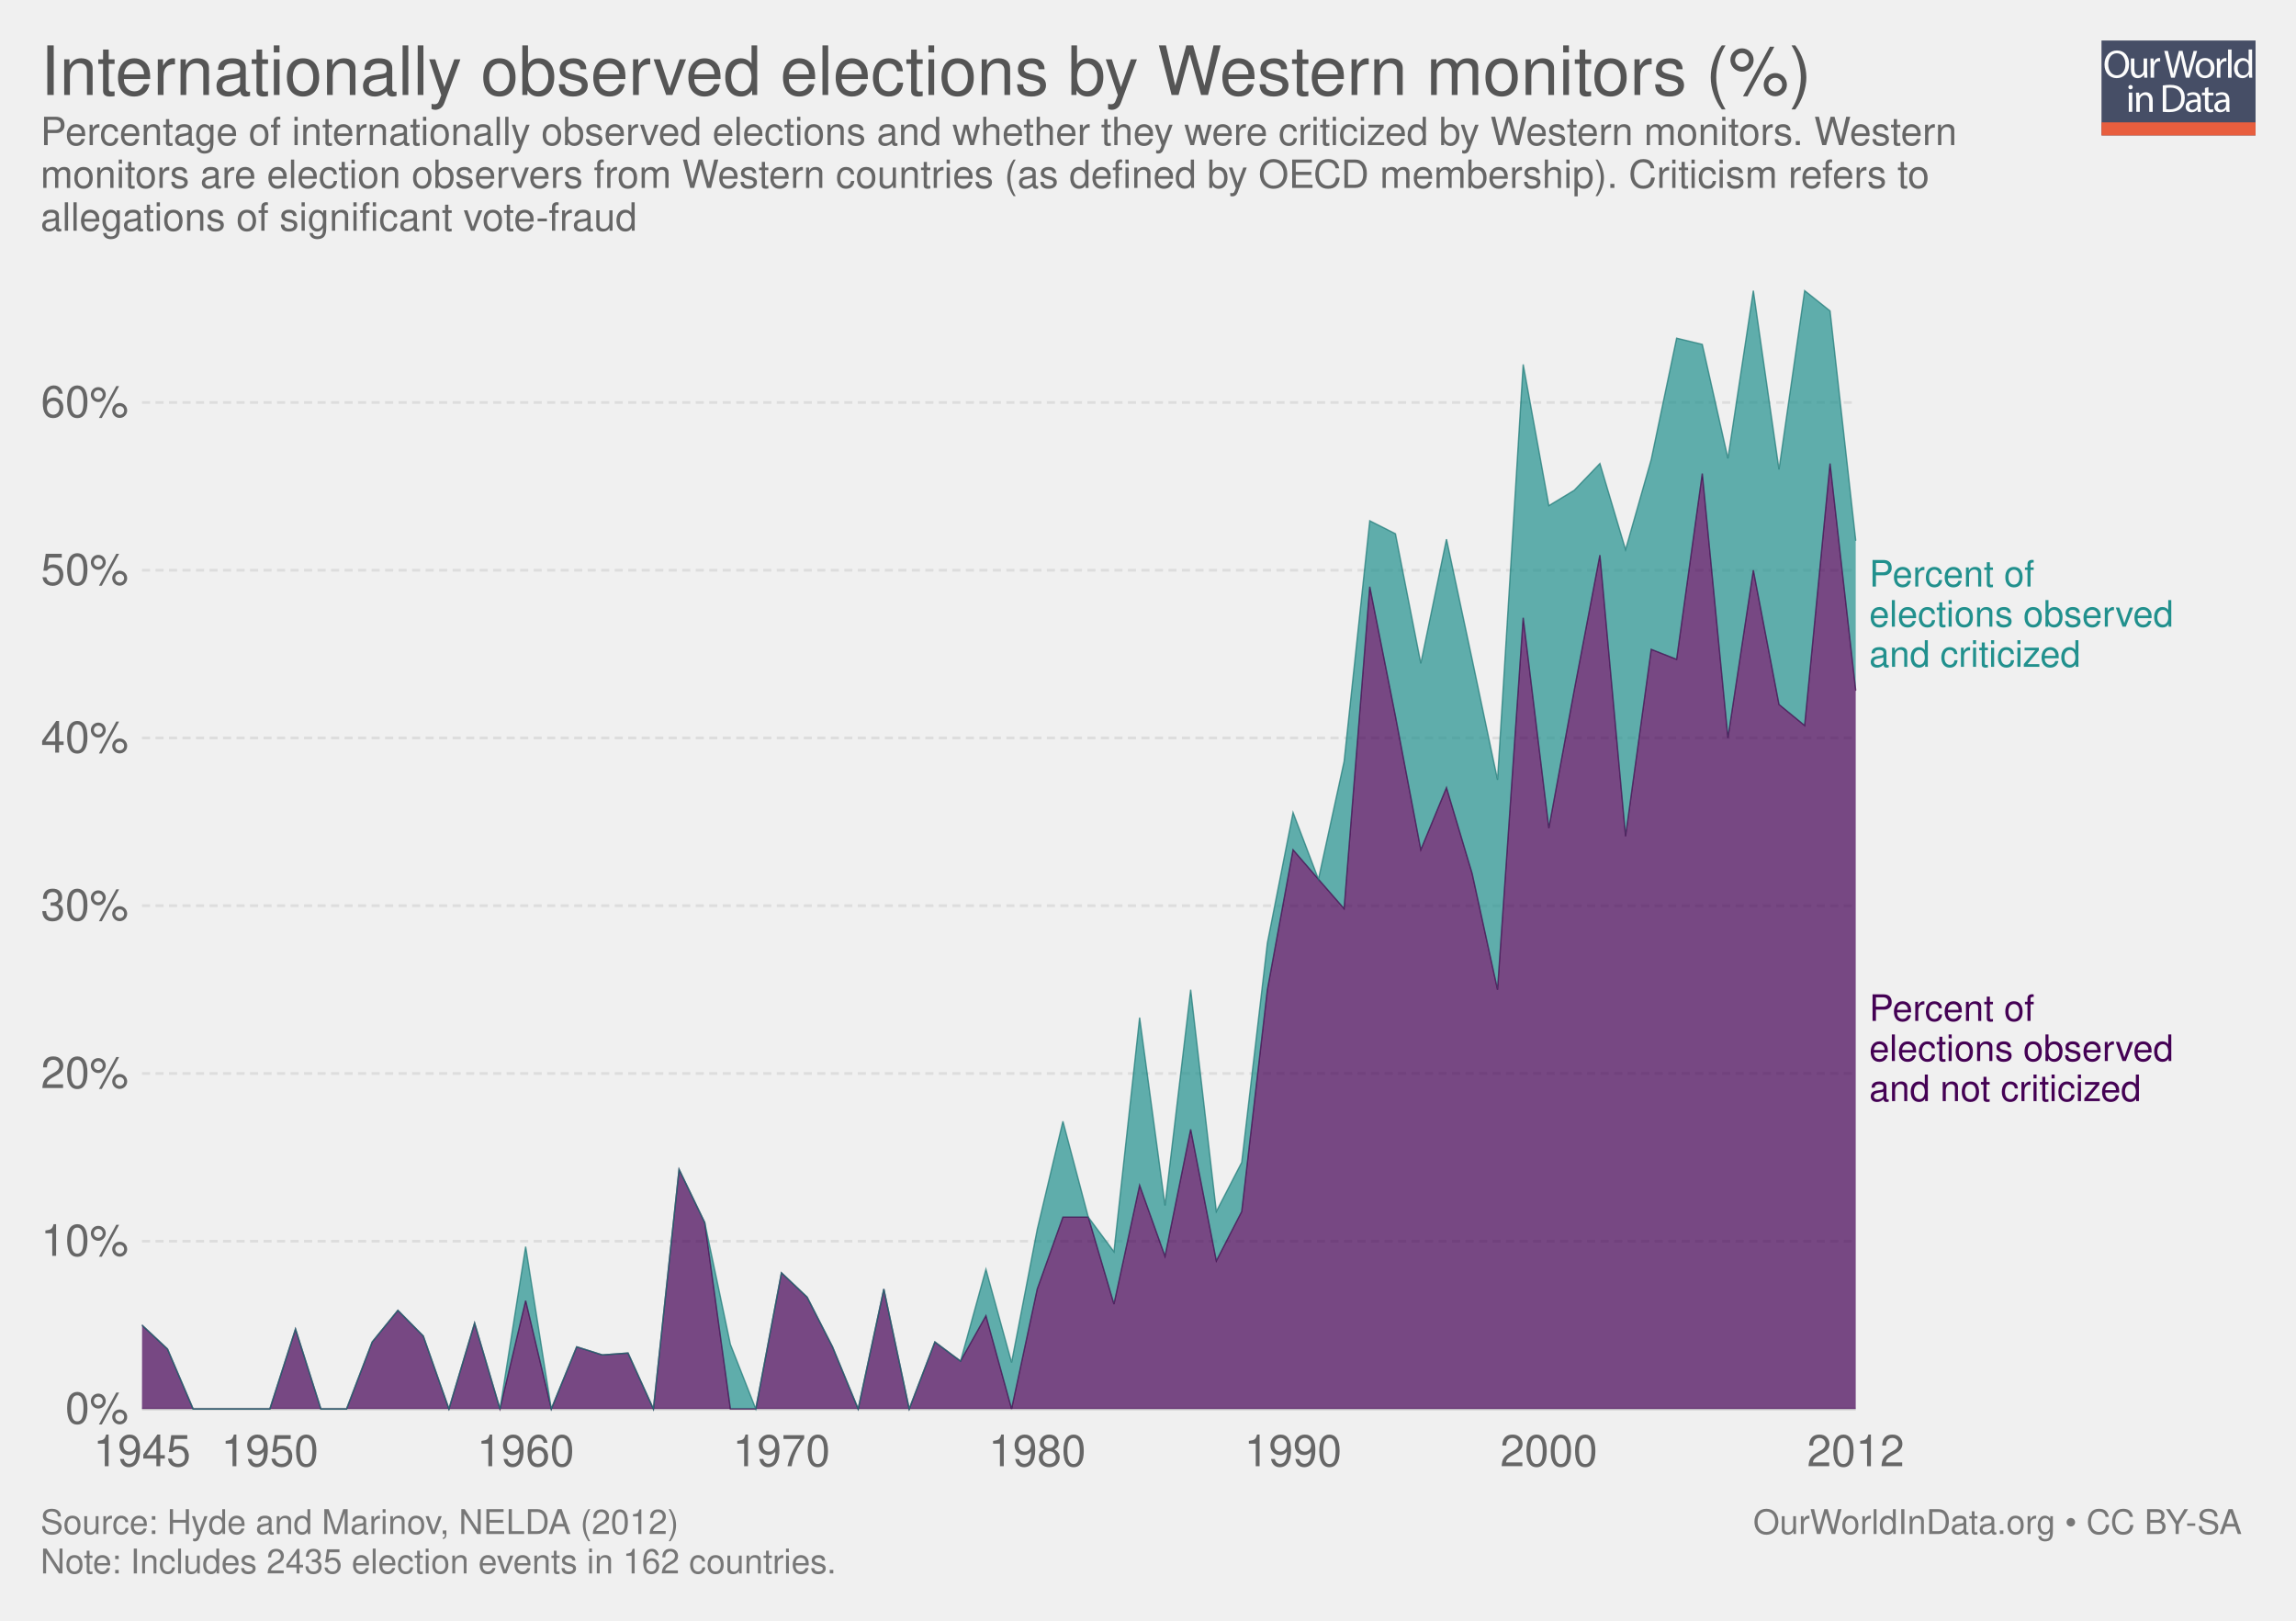
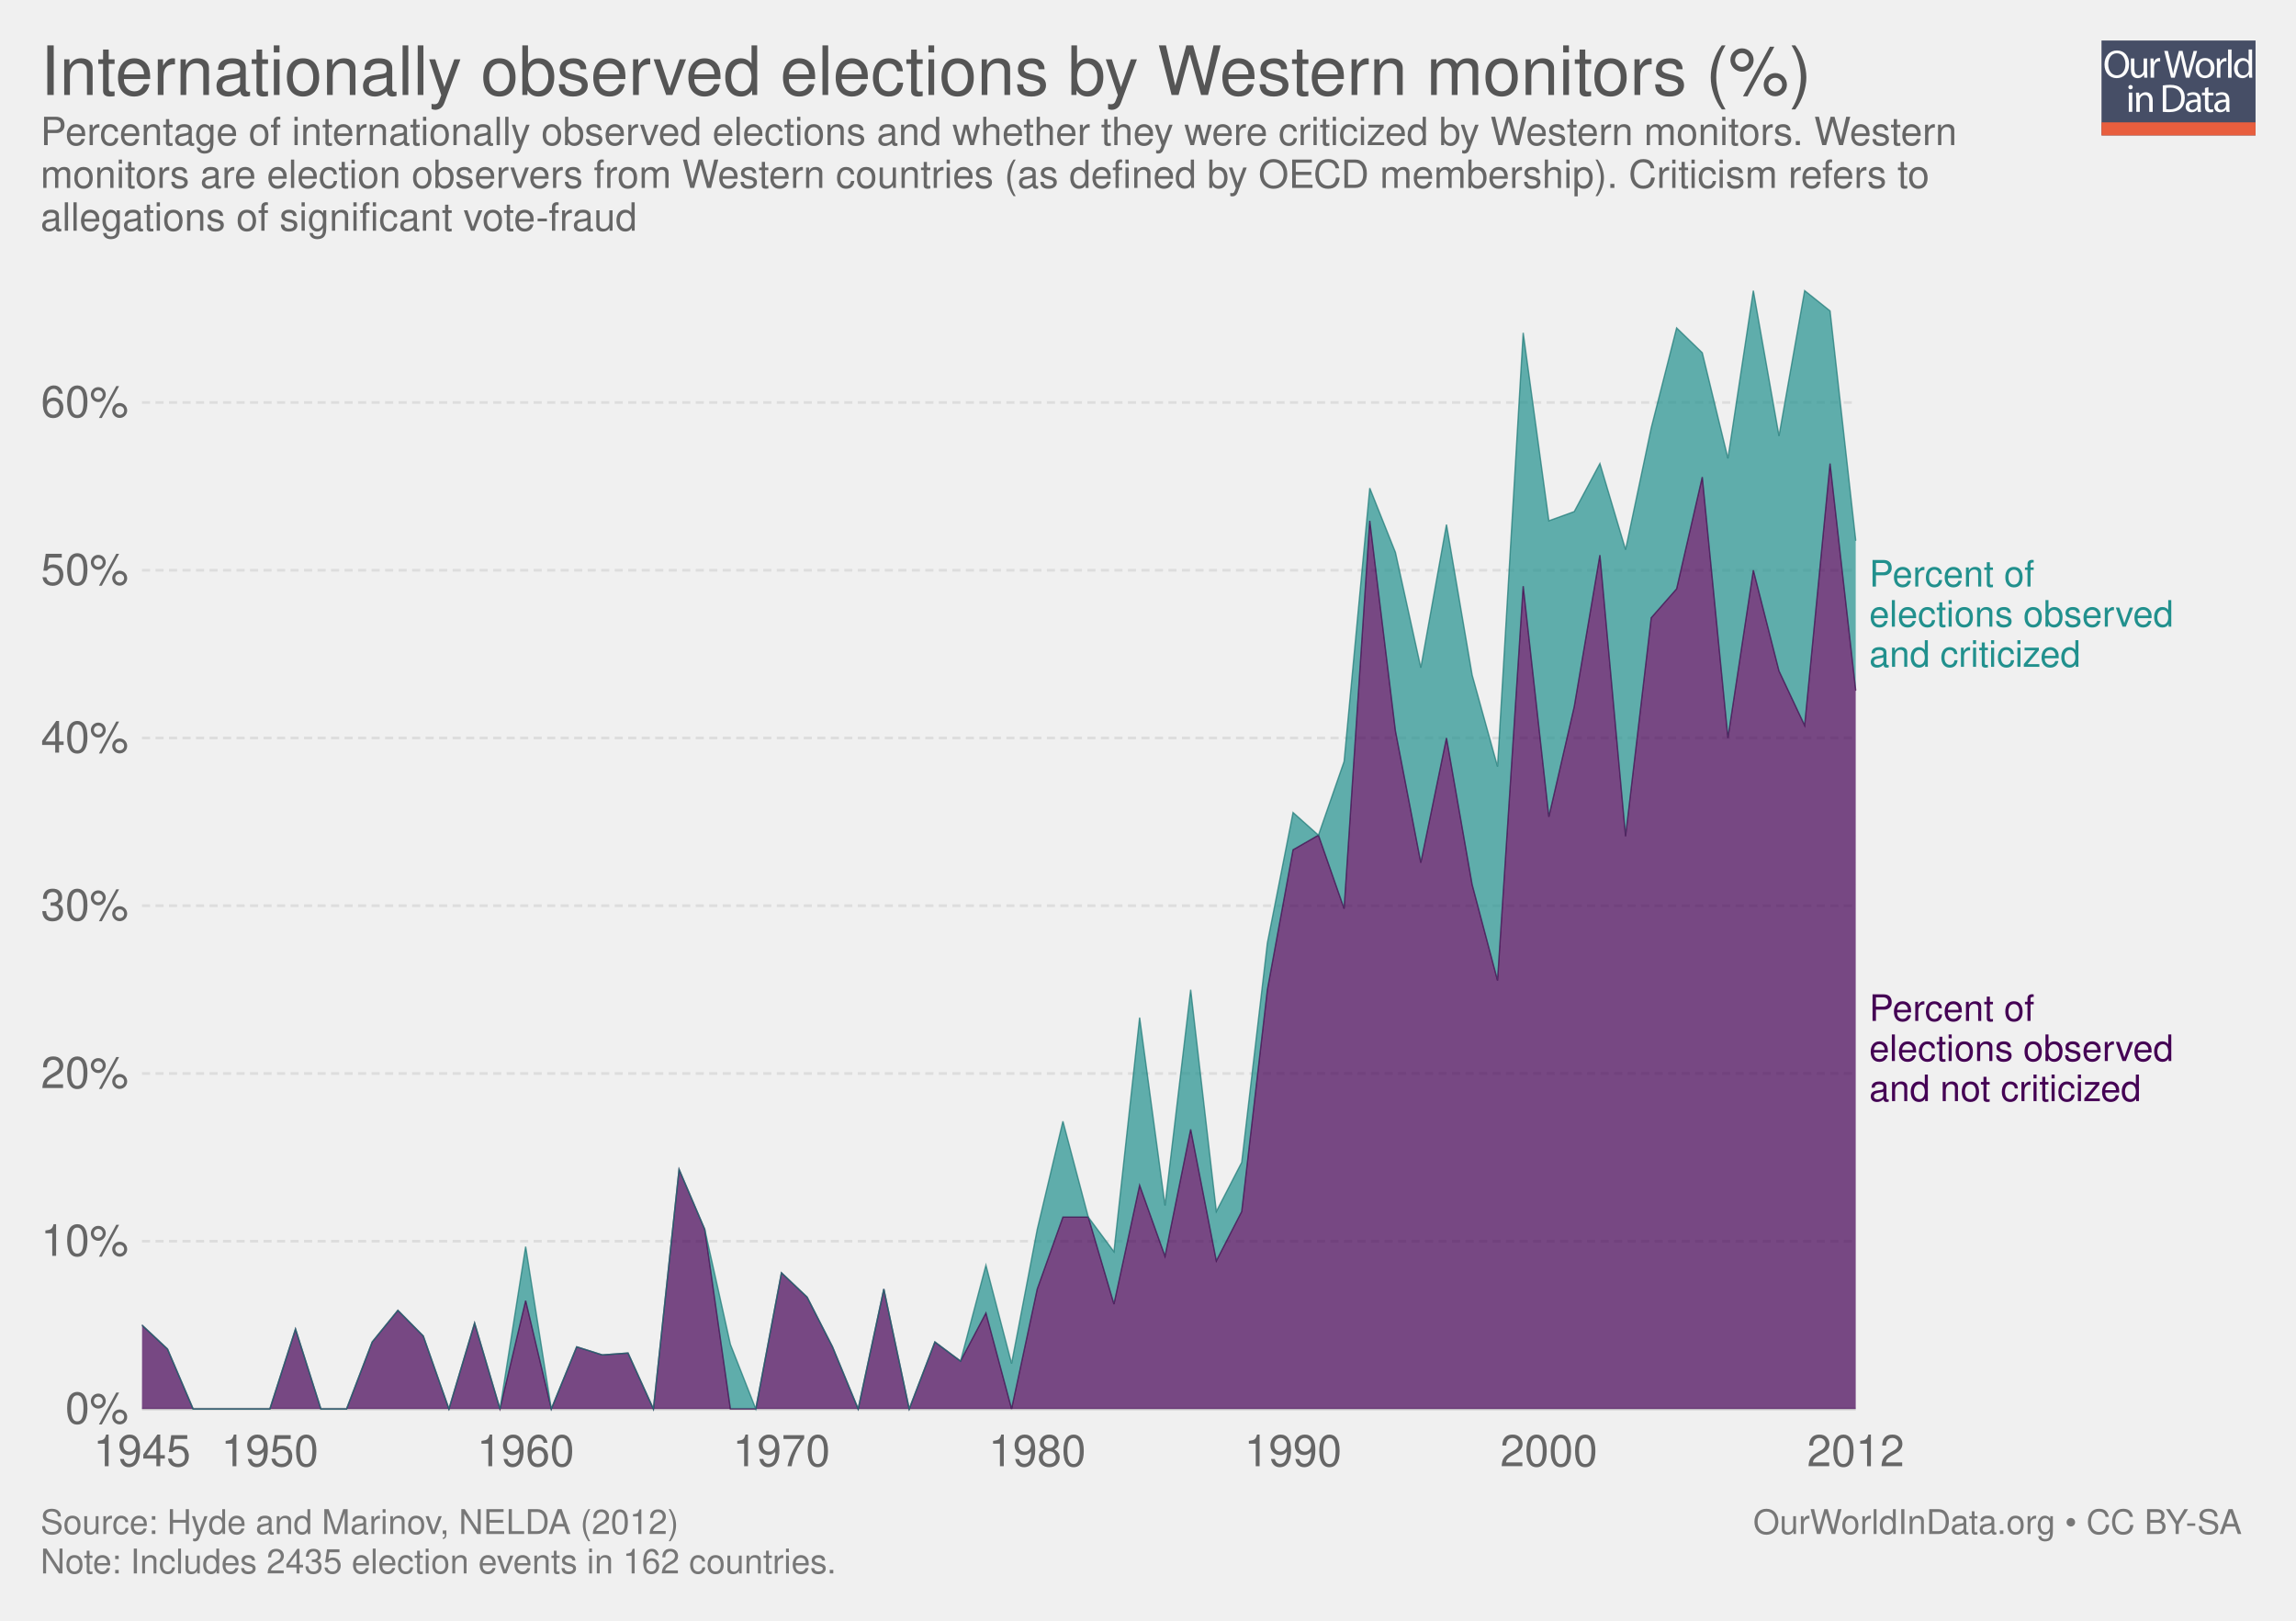
<svg xmlns="http://www.w3.org/2000/svg" xmlns:xlink="http://www.w3.org/1999/xlink" version="1.1" style="font-family: 'Helvetica Neue', Helvetica, Arial, sans-serif; font-size: 18px; background-color: white; text-rendering: optimizeLegibility; -webkit-font-smoothing: antialiased;" width="850" height="600">
  <g class="ChartTab">
    <g class="HeaderView">
      <g opacity="0.8" transform="translate(778, 15) scale(0.27)">
        <a xlink:href="https://ourworldindata.org" target="_blank">
          <g>
            <rect x="0" y="0" fill="#1B2543" width="211.2" height="130.1" />
            <rect x="0" y="112.2" fill="#E63912" width="211.2" height="17.9" />
            <g>
              <rect x="1.2" y="12.3" fill="none" width="210.2" height="99.2" />
              <path fill="#FFFFFF" d="M37.8,32.2c0,12.7-7.7,19.4-17.1,19.4c-9.7,0-16.6-7.5-16.6-18.7c0-11.7,7.3-19.3,17.1-19.3 C31.3,13.7,37.8,21.3,37.8,32.2z M9.2,32.8c0,7.9,4.3,14.9,11.8,14.9c7.5,0,11.8-6.9,11.8-15.3c0-7.3-3.8-14.9-11.8-14.9 C13.1,17.5,9.2,24.8,9.2,32.8z" />
              <path fill="#FFFFFF" d="M62.7,43.8c0,2.7,0.1,5.1,0.2,7.2h-4.3l-0.3-4.3h-0.1c-1.3,2.1-4,4.9-8.8,4.9c-4.2,0-9.1-2.3-9.1-11.6 V24.6h4.8v14.6c0,5,1.5,8.4,5.9,8.4c3.2,0,5.5-2.2,6.3-4.4c0.3-0.7,0.4-1.6,0.4-2.5V24.6h4.8V43.8z" />
              <path fill="#FFFFFF" d="M67.3,32.8c0-3.1-0.1-5.8-0.2-8.2h4.2l0.2,5.2h0.2c1.2-3.5,4.1-5.8,7.3-5.8c0.5,0,0.9,0.1,1.4,0.2v4.5 c-0.5-0.1-1-0.2-1.6-0.2c-3.4,0-5.8,2.6-6.5,6.2c-0.1,0.7-0.2,1.4-0.2,2.2V51h-4.8V32.8z" />
              <path fill="#FFFFFF" d="M95.4,51l-9.4-36.8h5l4.4,18.6c1.1,4.6,2.1,9.2,2.7,12.7h0.1c0.6-3.7,1.8-8,3-12.8l4.9-18.5h5l4.5,18.7 c1,4.4,2,8.7,2.6,12.6h0.1c0.8-4,1.8-8.1,3-12.7l4.9-18.5h4.9L120.6,51h-5L111,31.9c-1.1-4.7-1.9-8.3-2.4-12h-0.1 c-0.7,3.7-1.5,7.3-2.8,12L100.4,51H95.4z" />
              <path fill="#FFFFFF" d="M154.9,37.6c0,9.8-6.8,14-13.2,14c-7.2,0-12.7-5.2-12.7-13.6c0-8.8,5.8-14,13.1-14 C149.8,24,154.9,29.5,154.9,37.6z M133.9,37.9c0,5.8,3.3,10.1,8,10.1c4.6,0,8-4.3,8-10.3c0-4.5-2.2-10.1-7.9-10.1 C136.3,27.6,133.9,32.8,133.9,37.9z" />
              <path fill="#FFFFFF" d="M158.2,32.8c0-3.1-0.1-5.8-0.2-8.2h4.2l0.2,5.2h0.2c1.2-3.5,4.1-5.8,7.3-5.8c0.5,0,0.9,0.1,1.4,0.2v4.5 c-0.5-0.1-1-0.2-1.6-0.2c-3.4,0-5.8,2.6-6.5,6.2c-0.1,0.7-0.2,1.4-0.2,2.2V51h-4.8V32.8z" />
              <path fill="#FFFFFF" d="M173.5,12.3h4.8V51h-4.8V12.3z" />
              <path fill="#FFFFFF" d="M206.5,12.3v31.9c0,2.3,0.1,5,0.2,6.8h-4.3l-0.2-4.6H202c-1.5,2.9-4.7,5.2-9,5.2 c-6.4,0-11.3-5.4-11.3-13.4c-0.1-8.8,5.4-14.2,11.9-14.2c4,0,6.8,1.9,8,4h0.1V12.3H206.5z M201.7,35.4c0-0.6-0.1-1.4-0.2-2 c-0.7-3.1-3.3-5.6-6.9-5.6c-5,0-7.9,4.4-7.9,10.2c0,5.3,2.6,9.8,7.8,9.8c3.2,0,6.2-2.1,7.1-5.7c0.2-0.7,0.2-1.3,0.2-2.1V35.4z" />
              <path fill="#FFFFFF" d="M42.8,64c0.1,1.6-1.1,2.9-3.1,2.9c-1.7,0-2.9-1.3-2.9-2.9c0-1.7,1.3-3,3-3C41.7,61,42.8,62.3,42.8,64z M37.4,97.8V71.4h4.8v26.4H37.4z" />
              <path fill="#FFFFFF" d="M47.5,78.6c0-2.7-0.1-5-0.2-7.1h4.3l0.3,4.4h0.1c1.3-2.5,4.4-5,8.8-5c3.7,0,9.4,2.2,9.4,11.2v15.8h-4.8 V82.6c0-4.3-1.6-7.8-6.1-7.8c-3.2,0-5.6,2.2-6.5,4.9c-0.2,0.6-0.3,1.4-0.3,2.2v15.9h-4.8V78.6z" />
              <path fill="#FFFFFF" d="M84,61.6c2.9-0.4,6.3-0.8,10.1-0.8c6.8,0,11.7,1.6,14.9,4.6c3.3,3,5.2,7.3,5.2,13.2c0,6-1.9,10.9-5.3,14.3 c-3.4,3.4-9.1,5.3-16.3,5.3c-3.4,0-6.2-0.2-8.6-0.4V61.6z M88.8,94.1c1.2,0.2,3,0.3,4.8,0.3c10.2,0,15.7-5.7,15.7-15.6 c0.1-8.7-4.9-14.2-14.9-14.2c-2.5,0-4.3,0.2-5.6,0.5V94.1z" />
              <path fill="#FFFFFF" d="M132.1,97.8l-0.4-3.3h-0.2c-1.5,2.1-4.3,3.9-8.1,3.9c-5.4,0-8.1-3.8-8.1-7.6c0-6.4,5.7-9.9,15.9-9.8v-0.5 c0-2.2-0.6-6.1-6-6.1c-2.5,0-5,0.8-6.9,2l-1.1-3.2c2.2-1.4,5.4-2.3,8.7-2.3c8.1,0,10.1,5.5,10.1,10.8v9.9c0,2.3,0.1,4.5,0.4,6.3 H132.1z M131.4,84.4c-5.3-0.1-11.2,0.8-11.2,5.9c0,3.1,2.1,4.6,4.5,4.6c3.4,0,5.6-2.2,6.4-4.4c0.2-0.5,0.3-1,0.3-1.5V84.4z" />
              <path fill="#FFFFFF" d="M146.6,63.9v7.6h6.9v3.7h-6.9v14.2c0,3.3,0.9,5.1,3.6,5.1c1.3,0,2.2-0.2,2.8-0.3l0.2,3.6 c-0.9,0.4-2.4,0.7-4.3,0.7c-2.2,0-4-0.7-5.2-2c-1.4-1.4-1.9-3.8-1.9-6.9V75.1h-4.1v-3.7h4.1v-6.3L146.6,63.9z" />
              <path fill="#FFFFFF" d="M171.4,97.8l-0.4-3.3h-0.2c-1.5,2.1-4.3,3.9-8.1,3.9c-5.4,0-8.1-3.8-8.1-7.6c0-6.4,5.7-9.9,15.9-9.8v-0.5 c0-2.2-0.6-6.1-6-6.1c-2.5,0-5,0.8-6.9,2l-1.1-3.2c2.2-1.4,5.4-2.3,8.7-2.3c8.1,0,10.1,5.5,10.1,10.8v9.9c0,2.3,0.1,4.5,0.4,6.3 H171.4z M170.7,84.4c-5.3-0.1-11.2,0.8-11.2,5.9c0,3.1,2.1,4.6,4.5,4.6c3.4,0,5.6-2.2,6.4-4.4c0.2-0.5,0.3-1,0.3-1.5V84.4z" />
            </g>
          </g>
        </a>
      </g>
      <a href="https://ourworldindata.org/grapher/rate-of-internationally-observed-elections-nelda" target="_blank">
        <text font-size="25.20" x="15.0" y="35.2" fill="#555">
          <tspan x="15" y="35.16">Internationally observed elections by Western monitors (%)</tspan>
        </text>
      </a>
      <text font-size="14.40" x="15.0" y="53.7" fill="#666">
        <tspan x="15" y="53.72">Percentage of internationally observed elections and whether they were criticized by Western monitors. Western</tspan>
        <tspan x="15" y="69.56">monitors are election observers from Western countries (as defined by OECD membership). Criticism refers to</tspan>
        <tspan x="15" y="85.4">allegations of significant vote-fraud</tspan>
      </text>
    </g>
    <g class="StackedArea">
      <defs>
        <clipPath id="boundsClip-1">
          <rect x="52.562" y="0" width="820" height="870.4" />
        </clipPath>
      </defs>
      <g class="AxisBoxView">
        <g class="HorizontalAxis">
          <text x="52.6" y="542.8" fill="#666" text-anchor="middle" font-size="16.2">1945</text>
          <text x="99.9" y="542.8" fill="#666" text-anchor="middle" font-size="16.2">1950</text>
          <text x="194.6" y="542.8" fill="#666" text-anchor="middle" font-size="16.2">1960</text>
          <text x="289.3" y="542.8" fill="#666" text-anchor="middle" font-size="16.2">1970</text>
          <text x="384" y="542.8" fill="#666" text-anchor="middle" font-size="16.2">1980</text>
          <text x="478.7" y="542.8" fill="#666" text-anchor="middle" font-size="16.2">1990</text>
          <text x="573.4" y="542.8" fill="#666" text-anchor="middle" font-size="16.2">2000</text>
          <text x="687" y="542.8" fill="#666" text-anchor="middle" font-size="16.2">2012</text>
        </g>
        <g class="VerticalAxis">
          <text x="47.56" y="521.6" fill="#666" dominant-baseline="middle" text-anchor="end" font-size="16.2">0%</text>
          <text x="47.56" y="459.5" fill="#666" dominant-baseline="middle" text-anchor="end" font-size="16.2">10%</text>
          <text x="47.56" y="397.4" fill="#666" dominant-baseline="middle" text-anchor="end" font-size="16.2">20%</text>
          <text x="47.56" y="335.3" fill="#666" dominant-baseline="middle" text-anchor="end" font-size="16.2">30%</text>
          <text x="47.56" y="273.2" fill="#666" dominant-baseline="middle" text-anchor="end" font-size="16.2">40%</text>
          <text x="47.56" y="211.1" fill="#666" dominant-baseline="middle" text-anchor="end" font-size="16.2">50%</text>
          <text x="47.56" y="149" fill="#666" dominant-baseline="middle" text-anchor="end" font-size="16.2">60%</text>
        </g>
        <g class="AxisGridLines">
          <line x1="52.56" y1="521.6" x2="687.00" y2="521.6" stroke="#ccc" />
          <line x1="52.56" y1="459.5" x2="687.00" y2="459.5" stroke="#ddd" stroke-dasharray="3,2" />
          <line x1="52.56" y1="397.4" x2="687.00" y2="397.4" stroke="#ddd" stroke-dasharray="3,2" />
          <line x1="52.56" y1="335.3" x2="687.00" y2="335.3" stroke="#ddd" stroke-dasharray="3,2" />
          <line x1="52.56" y1="273.2" x2="687.00" y2="273.2" stroke="#ddd" stroke-dasharray="3,2" />
          <line x1="52.56" y1="211.1" x2="687.00" y2="211.1" stroke="#ddd" stroke-dasharray="3,2" />
          <line x1="52.56" y1="149" x2="687.00" y2="149" stroke="#ddd" stroke-dasharray="3,2" />
        </g>
      </g>
      <g clip-path="url(#boundsClip-1)">
        <g class="HeightedLegend clickable">
          <g class="legendMark">
            <rect x="687.005" y="206.35" width="147.995" height="42.7" fill="#fff" opacity="0" />
            <text font-size="13.50" x="692.0" y="217.2" fill="rgb(33, 144, 141)">
              <tspan x="692.005" y="217.15">Percent of</tspan>
              <tspan x="692.005" y="232">elections observed</tspan>
              <tspan x="692.005" y="246.85">and criticized</tspan>
            </text>
          </g>
          <g class="legendMark">
            <rect x="687.005" y="367.15" width="147.995" height="42.7" fill="#fff" opacity="0" />
            <text font-size="13.50" x="692.0" y="377.9" fill="rgb(68, 1, 84)">
              <tspan x="692.005" y="377.95">Percent of</tspan>
              <tspan x="692.005" y="392.8">elections observed</tspan>
              <tspan x="692.005" y="407.65">and not criticized</tspan>
            </text>
          </g>
        </g>
        <g class="Areas">
          <rect x="52.562" y="107.6" width="634.443" height="414" opacity="0" fill="rgba(255,255,255,0)" />
-           <path stroke-linecap="round" d="M52.6 490.6L62 499.4L71.5 521.6L81 521.6L90.4 521.6L99.9 521.6L109.4 492L118.8 521.6L128.3 521.6L137.8 496.8L147.3 485.1L156.7 494.6L166.2 521.6L175.7 489.8L185.1 521.6L194.6 481.5L204.1 521.6L213.5 498.6L223 501.6L232.5 500.9L241.9 521.6L251.4 432.9L260.9 452.6L270.4 521.6L279.8 521.6L289.3 471.2L298.8 480.2L308.2 498.6L317.7 521.6L327.2 477.2L336.6 521.6L346.1 496.8L355.6 503.9L365 487.1L374.5 521.6L384 477.2L393.5 450.6L402.9 450.6L412.4 482.8L421.9 438.8L431.3 465.1L440.8 418.1L450.3 466.8L459.7 448.5L469.2 366.4L478.7 314.6L488.1 325.5L497.6 336.4L507.1 217.2L516.6 265.1L526 314.6L535.5 291.6L545 323.4L554.4 366.4L563.9 228.7L573.4 306.6L582.8 255.5L592.3 205.5L601.8 309.6L611.3 240.4L620.7 244.1L630.2 175.3L639.7 273.2L649.1 211.1L658.6 260.8L668.1 268.6L677.5 171.6L687 255.5L687.005 521.6L52.562 521.6" fill="rgb(68, 1, 84)" fill-opacity="0.7" class="World_1-area" />
-           <path stroke-linecap="round" d="M52.6 490.6L62 499.4L71.5 521.6L81 521.6L90.4 521.6L99.9 521.6L109.4 492L118.8 521.6L128.3 521.6L137.8 496.8L147.3 485.1L156.7 494.6L166.2 521.6L175.7 489.8L185.1 521.6L194.6 461.5L204.1 521.6L213.5 498.6L223 501.6L232.5 500.9L241.9 521.6L251.4 432.9L260.9 452.6L270.4 497.7L279.8 521.6L289.3 471.2L298.8 480.2L308.2 498.6L317.7 521.6L327.2 477.2L336.6 521.6L346.1 496.8L355.6 503.9L365 469.9L374.5 504.4L384 455.1L393.5 415.1L402.9 450.6L412.4 463.4L421.9 376.7L431.3 446.3L440.8 366.4L450.3 448.5L459.7 430.3L469.2 349.1L478.7 300.8L488.1 325.5L497.6 281.9L507.1 192.8L516.6 197.6L526 245.6L535.5 199.6L545 244.1L554.4 288.7L563.9 134.9L573.4 187.2L582.8 181.5L592.3 171.6L601.8 203.5L611.3 170.1L620.7 125.2L630.2 127.5L639.7 169.7L649.1 107.6L658.6 173.8L668.1 107.6L677.5 115.1L687 200L687 255.5L677.5 171.6L668.1 268.6L658.6 260.8L649.1 211.1L639.7 273.2L630.2 175.3L620.7 244.1L611.3 240.4L601.8 309.6L592.3 205.5L582.8 255.5L573.4 306.6L563.9 228.7L554.4 366.4L545 323.4L535.5 291.6L526 314.6L516.6 265.1L507.1 217.2L497.6 336.4L488.1 325.5L478.7 314.6L469.2 366.4L459.7 448.5L450.3 466.8L440.8 418.1L431.3 465.1L421.9 438.8L412.4 482.8L402.9 450.6L393.5 450.6L384 477.2L374.5 521.6L365 487.1L355.6 503.9L346.1 496.8L336.6 521.6L327.2 477.2L317.7 521.6L308.2 498.6L298.8 480.2L289.3 471.2L279.8 521.6L270.4 521.6L260.9 452.6L251.4 432.9L241.9 521.6L232.5 500.9L223 501.6L213.5 498.6L204.1 521.6L194.6 481.5L185.1 521.6L175.7 489.8L166.2 521.6L156.7 494.6L147.3 485.1L137.8 496.8L128.3 521.6L118.8 521.6L109.4 492L99.9 521.6L90.4 521.6L81 521.6L71.5 521.6L62 499.4L52.6 490.6" fill="rgb(33, 144, 141)" fill-opacity="0.7" class="World_0-area" />
-           <path stroke-linecap="round" d="M52.6 490.6L62 499.4L71.5 521.6L81 521.6L90.4 521.6L99.9 521.6L109.4 492L118.8 521.6L128.3 521.6L137.8 496.8L147.3 485.1L156.7 494.6L166.2 521.6L175.7 489.8L185.1 521.6L194.6 481.5L204.1 521.6L213.5 498.6L223 501.6L232.5 500.9L241.9 521.6L251.4 432.9L260.9 452.6L270.4 521.6L279.8 521.6L289.3 471.2L298.8 480.2L308.2 498.6L317.7 521.6L327.2 477.2L336.6 521.6L346.1 496.8L355.6 503.9L365 487.1L374.5 521.6L384 477.2L393.5 450.6L402.9 450.6L412.4 482.8L421.9 438.8L431.3 465.1L440.8 418.1L450.3 466.8L459.7 448.5L469.2 366.4L478.7 314.6L488.1 325.5L497.6 336.4L507.1 217.2L516.6 265.1L526 314.6L535.5 291.6L545 323.4L554.4 366.4L563.9 228.7L573.4 306.6L582.8 255.5L592.3 205.5L601.8 309.6L611.3 240.4L620.7 244.1L630.2 175.3L639.7 273.2L649.1 211.1L658.6 260.8L668.1 268.6L677.5 171.6L687 255.5" stroke="rgb(57, 1, 70)" stroke-opacity="0.7" stroke-width="0.5" fill="none" class="World_1-border" />
-           <path stroke-linecap="round" d="M52.6 490.6L62 499.4L71.5 521.6L81 521.6L90.4 521.6L99.9 521.6L109.4 492L118.8 521.6L128.3 521.6L137.8 496.8L147.3 485.1L156.7 494.6L166.2 521.6L175.7 489.8L185.1 521.6L194.6 461.5L204.1 521.6L213.5 498.6L223 501.6L232.5 500.9L241.9 521.6L251.4 432.9L260.9 452.6L270.4 497.7L279.8 521.6L289.3 471.2L298.8 480.2L308.2 498.6L317.7 521.6L327.2 477.2L336.6 521.6L346.1 496.8L355.6 503.9L365 469.9L374.5 504.4L384 455.1L393.5 415.1L402.9 450.6L412.4 463.4L421.9 376.7L431.3 446.3L440.8 366.4L450.3 448.5L459.7 430.3L469.2 349.1L478.7 300.8L488.1 325.5L497.6 281.9L507.1 192.8L516.6 197.6L526 245.6L535.5 199.6L545 244.1L554.4 288.7L563.9 134.9L573.4 187.2L582.8 181.5L592.3 171.6L601.8 203.5L611.3 170.1L620.7 125.2L630.2 127.5L639.7 169.7L649.1 107.6L658.6 173.8L668.1 107.6L677.5 115.1L687 200" stroke="rgb(28, 120, 118)" stroke-opacity="0.7" stroke-width="0.5" fill="none" class="World_0-border" />
+           <path stroke-linecap="round" d="M52.6 490.6L62 499.4L71.5 521.6L81 521.6L90.4 521.6L99.9 521.6L109.4 492L118.8 521.6L128.3 521.6L137.8 496.8L147.3 485.1L156.7 494.6L166.2 521.6L175.7 489.8L185.1 521.6L194.6 481.5L204.1 521.6L213.5 498.6L223 501.6L232.5 500.9L241.9 521.6L251.4 432.9L260.9 455.1L270.4 521.6L279.8 521.6L289.3 471.2L298.8 480.2L308.2 498.6L317.7 521.6L327.2 477.2L336.6 521.6L346.1 496.8L355.6 503.9L365 486.1L374.5 521.6L384 477.2L393.5 450.6L402.9 450.6L412.4 482.8L421.9 438.8L431.3 465.1L440.8 418.1L450.3 466.8L459.7 448.5L469.2 366.4L478.7 314.6L488.1 309.2L497.6 336.4L507.1 192.8L516.6 270.6L526 319.4L535.5 273.2L545 327.5L554.4 363L563.9 217L573.4 302.4L582.8 261.6L592.3 205.5L601.8 309.6L611.3 228.7L620.7 218L630.2 176.6L639.7 273.2L649.1 211.1L658.6 248.4L668.1 268.6L677.5 171.6L687 255.5L687.005 521.6L52.562 521.6" fill="rgb(68, 1, 84)" fill-opacity="0.7" class="World_1-area" />
+           <path stroke-linecap="round" d="M52.6 490.6L62 499.4L71.5 521.6L81 521.6L90.4 521.6L99.9 521.6L109.4 492L118.8 521.6L128.3 521.6L137.8 496.8L147.3 485.1L156.7 494.6L166.2 521.6L175.7 489.8L185.1 521.6L194.6 461.5L204.1 521.6L213.5 498.6L223 501.6L232.5 500.9L241.9 521.6L251.4 432.9L260.9 455.1L270.4 497.7L279.8 521.6L289.3 471.2L298.8 480.2L308.2 498.6L317.7 521.6L327.2 477.2L336.6 521.6L346.1 496.8L355.6 503.9L365 468.4L374.5 504.8L384 455.1L393.5 415.1L402.9 450.6L412.4 463.4L421.9 376.7L431.3 446.3L440.8 366.4L450.3 448.5L459.7 430.3L469.2 349.1L478.7 300.8L488.1 309.2L497.6 281.9L507.1 180.7L516.6 204.5L526 247.2L535.5 194.2L545 249.9L554.4 283.8L563.9 123.2L573.4 192.8L582.8 189.4L592.3 171.6L601.8 203.5L611.3 158.4L620.7 121.4L630.2 130.6L639.7 169.7L649.1 107.6L658.6 161.4L668.1 107.6L677.5 115.1L687 200L687 255.5L677.5 171.6L668.1 268.6L658.6 248.4L649.1 211.1L639.7 273.2L630.2 176.6L620.7 218L611.3 228.7L601.8 309.6L592.3 205.5L582.8 261.6L573.4 302.4L563.9 217L554.4 363L545 327.5L535.5 273.2L526 319.4L516.6 270.6L507.1 192.8L497.6 336.4L488.1 309.2L478.7 314.6L469.2 366.4L459.7 448.5L450.3 466.8L440.8 418.1L431.3 465.1L421.9 438.8L412.4 482.8L402.9 450.6L393.5 450.6L384 477.2L374.5 521.6L365 486.1L355.6 503.9L346.1 496.8L336.6 521.6L327.2 477.2L317.7 521.6L308.2 498.6L298.8 480.2L289.3 471.2L279.8 521.6L270.4 521.6L260.9 455.1L251.4 432.9L241.9 521.6L232.5 500.9L223 501.6L213.5 498.6L204.1 521.6L194.6 481.5L185.1 521.6L175.7 489.8L166.2 521.6L156.7 494.6L147.3 485.1L137.8 496.8L128.3 521.6L118.8 521.6L109.4 492L99.9 521.6L90.4 521.6L81 521.6L71.5 521.6L62 499.4L52.6 490.6" fill="rgb(33, 144, 141)" fill-opacity="0.7" class="World_0-area" />
+           <path stroke-linecap="round" d="M52.6 490.6L62 499.4L71.5 521.6L81 521.6L90.4 521.6L99.9 521.6L109.4 492L118.8 521.6L128.3 521.6L137.8 496.8L147.3 485.1L156.7 494.6L166.2 521.6L175.7 489.8L185.1 521.6L194.6 481.5L204.1 521.6L213.5 498.6L223 501.6L232.5 500.9L241.9 521.6L251.4 432.9L260.9 455.1L270.4 521.6L279.8 521.6L289.3 471.2L298.8 480.2L308.2 498.6L317.7 521.6L327.2 477.2L336.6 521.6L346.1 496.8L355.6 503.9L365 486.1L374.5 521.6L384 477.2L393.5 450.6L402.9 450.6L412.4 482.8L421.9 438.8L431.3 465.1L440.8 418.1L450.3 466.8L459.7 448.5L469.2 366.4L478.7 314.6L488.1 309.2L497.6 336.4L507.1 192.8L516.6 270.6L526 319.4L535.5 273.2L545 327.5L554.4 363L563.9 217L573.4 302.4L582.8 261.6L592.3 205.5L601.8 309.6L611.3 228.7L620.7 218L630.2 176.6L639.7 273.2L649.1 211.1L658.6 248.4L668.1 268.6L677.5 171.6L687 255.5" stroke="rgb(57, 1, 70)" stroke-opacity="0.7" stroke-width="0.5" fill="none" class="World_1-border" />
+           <path stroke-linecap="round" d="M52.6 490.6L62 499.4L71.5 521.6L81 521.6L90.4 521.6L99.9 521.6L109.4 492L118.8 521.6L128.3 521.6L137.8 496.8L147.3 485.1L156.7 494.6L166.2 521.6L175.7 489.8L185.1 521.6L194.6 461.5L204.1 521.6L213.5 498.6L223 501.6L232.5 500.9L241.9 521.6L251.4 432.9L260.9 455.1L270.4 497.7L279.8 521.6L289.3 471.2L298.8 480.2L308.2 498.6L317.7 521.6L327.2 477.2L336.6 521.6L346.1 496.8L355.6 503.9L365 468.4L374.5 504.8L384 455.1L393.5 415.1L402.9 450.6L412.4 463.4L421.9 376.7L431.3 446.3L440.8 366.4L450.3 448.5L459.7 430.3L469.2 349.1L478.7 300.8L488.1 309.2L497.6 281.9L507.1 180.7L516.6 204.5L526 247.2L535.5 194.2L545 249.9L554.4 283.8L563.9 123.2L573.4 192.8L582.8 189.4L592.3 171.6L601.8 203.5L611.3 158.4L620.7 121.4L630.2 130.6L639.7 169.7L649.1 107.6L658.6 161.4L668.1 107.6L677.5 115.1L687 200" stroke="rgb(28, 120, 118)" stroke-opacity="0.7" stroke-width="0.5" fill="none" class="World_0-border" />
        </g>
      </g>
    </g>
    <g style="fill: #777;" class="SourcesFooter">
      <g style="fill: #777;" class="clickable">
        <text font-size="12.60" x="15.0" y="567.9">
          <tspan x="15" y="567.88">Source: Hyde and Marinov, NELDA (2012)</tspan>
        </text>
      </g>
      <text font-size="12.60" x="15.0" y="582.5">
        <tspan x="15" y="582.48">Note: Includes 2435 election events in 162 countries.</tspan>
      </text>
      <text font-size="12.60" x="649.0" y="567.9">
        <tspan x="649.024" y="567.88">
          <a target="_blank" style="fill: #777;" href="https://ourworldindata.org">OurWorldInData.org</a> • <a style="fill: #777;" href="http://creativecommons.org/licenses/by-sa/4.0/deed.en_US" target="_blank">CC BY-SA</a>
        </tspan>
      </text>
    </g>
  </g>
</svg>
